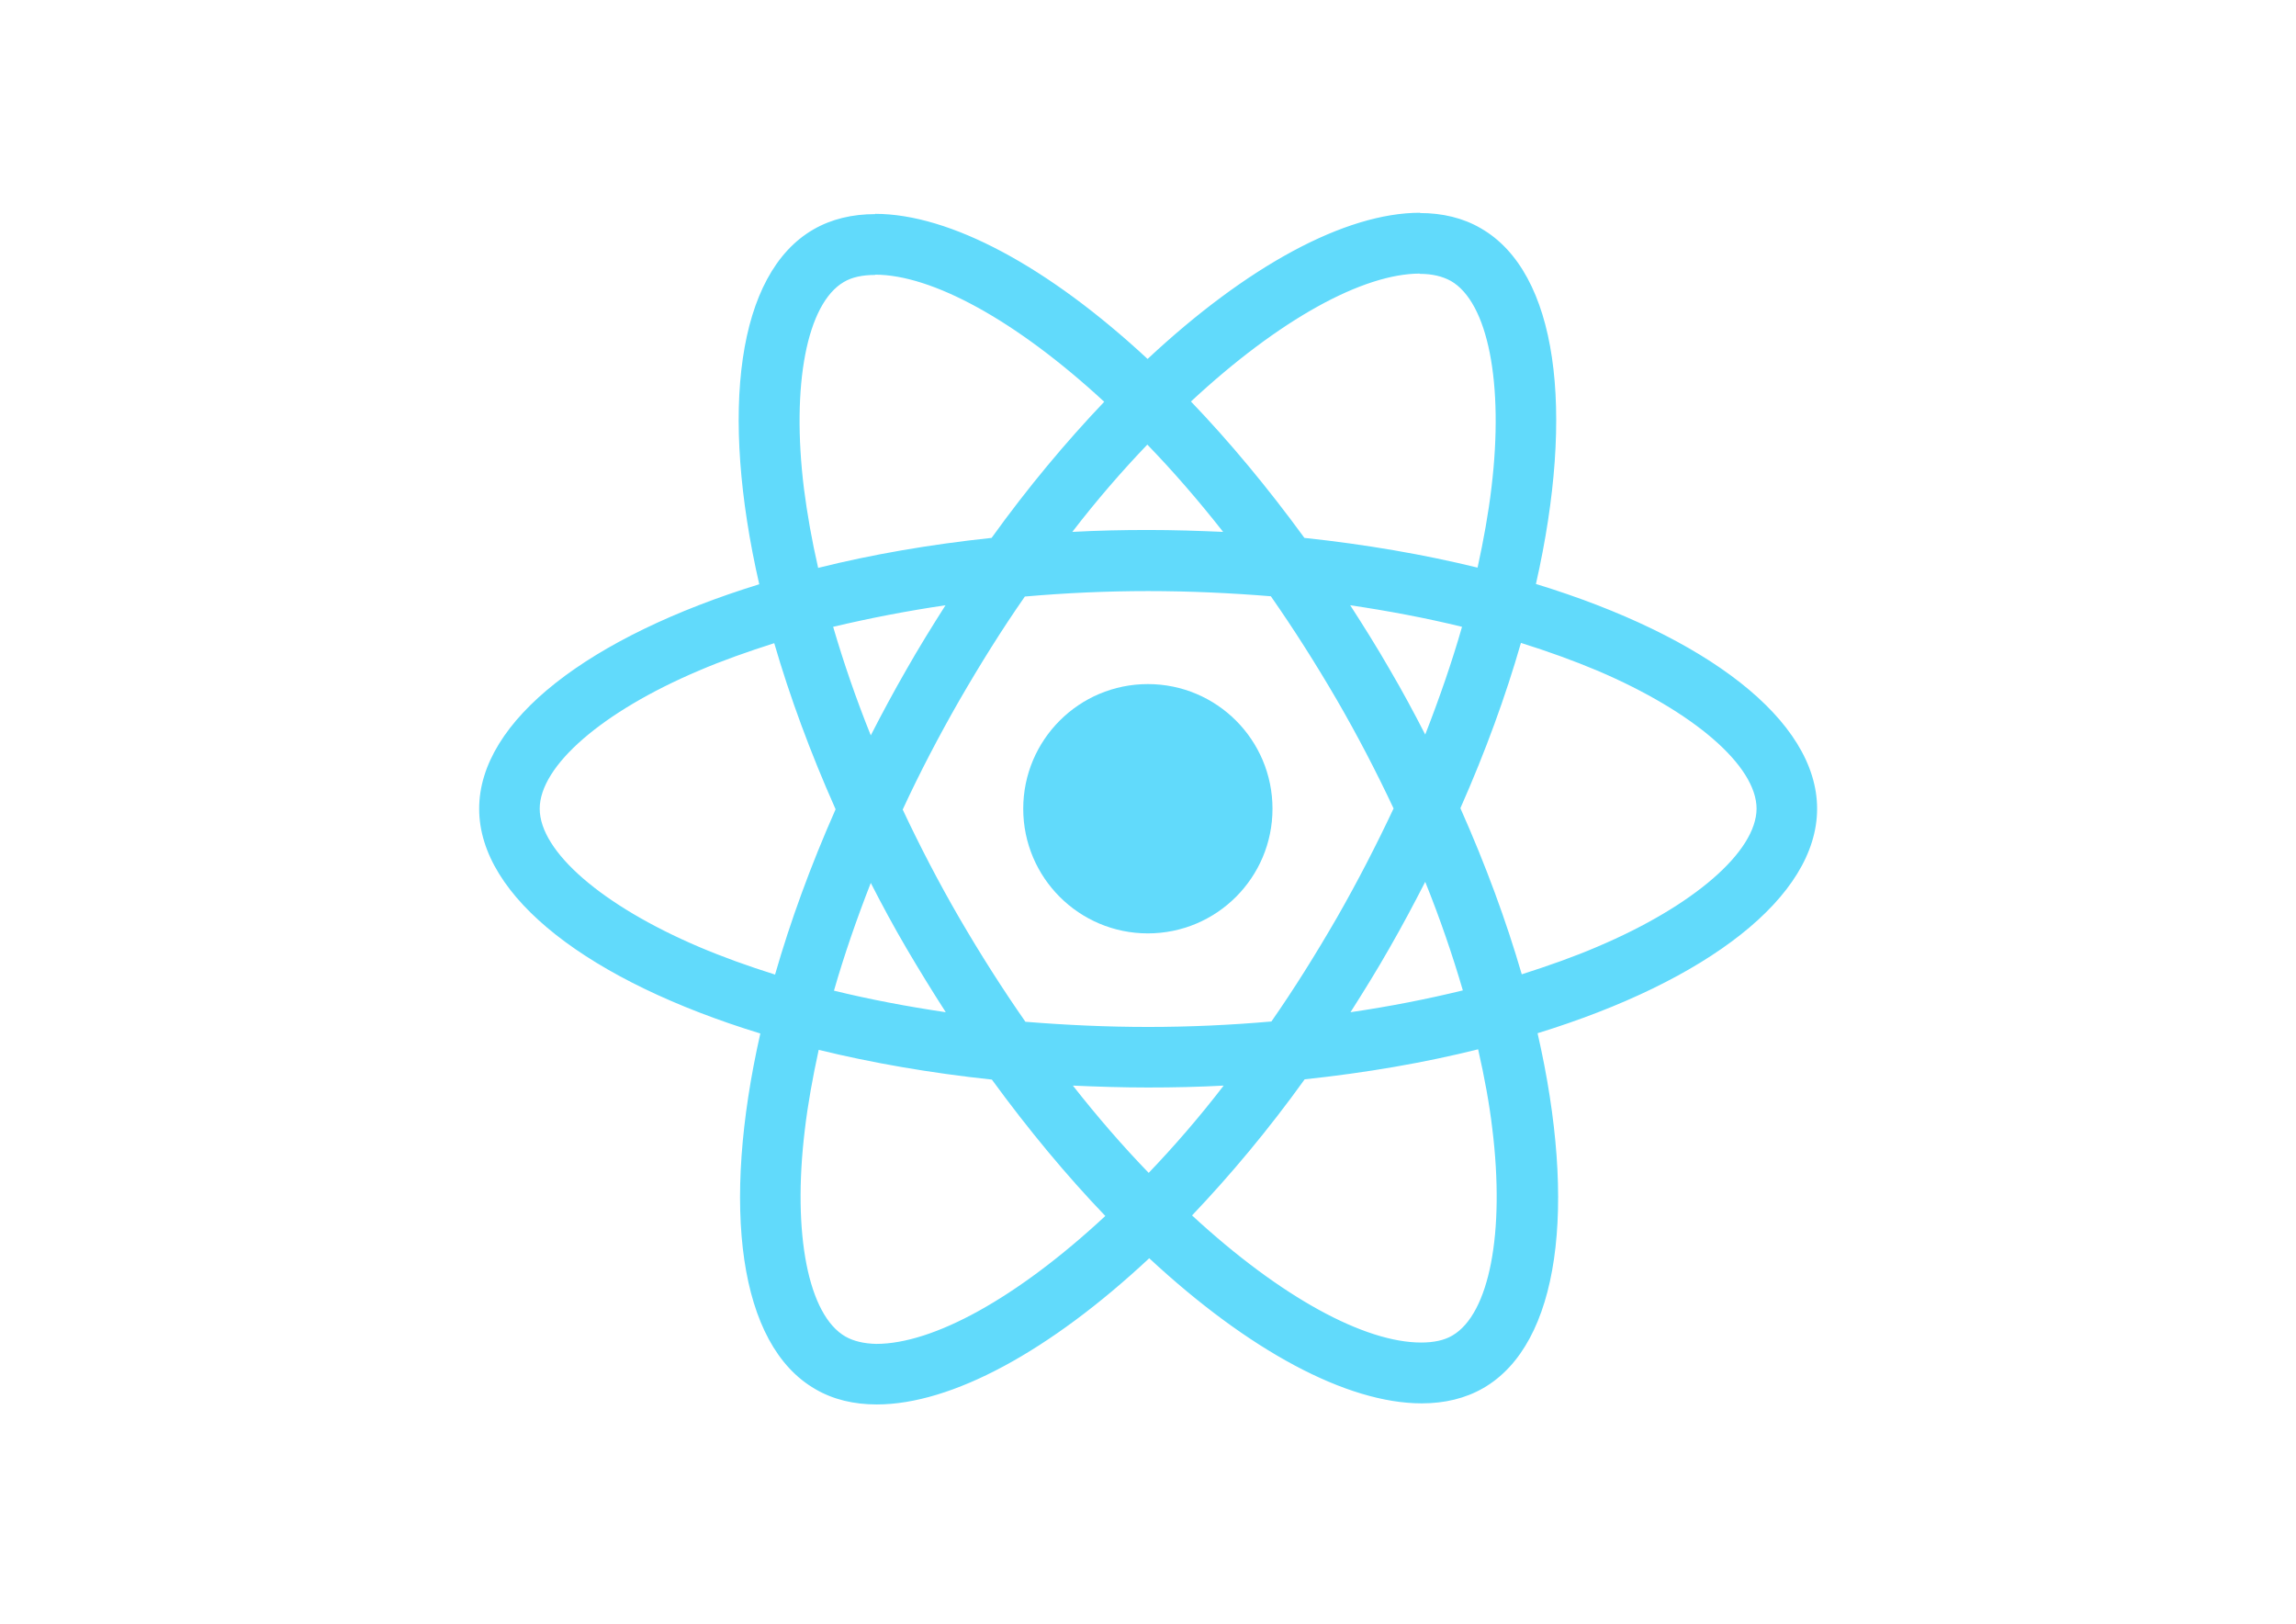
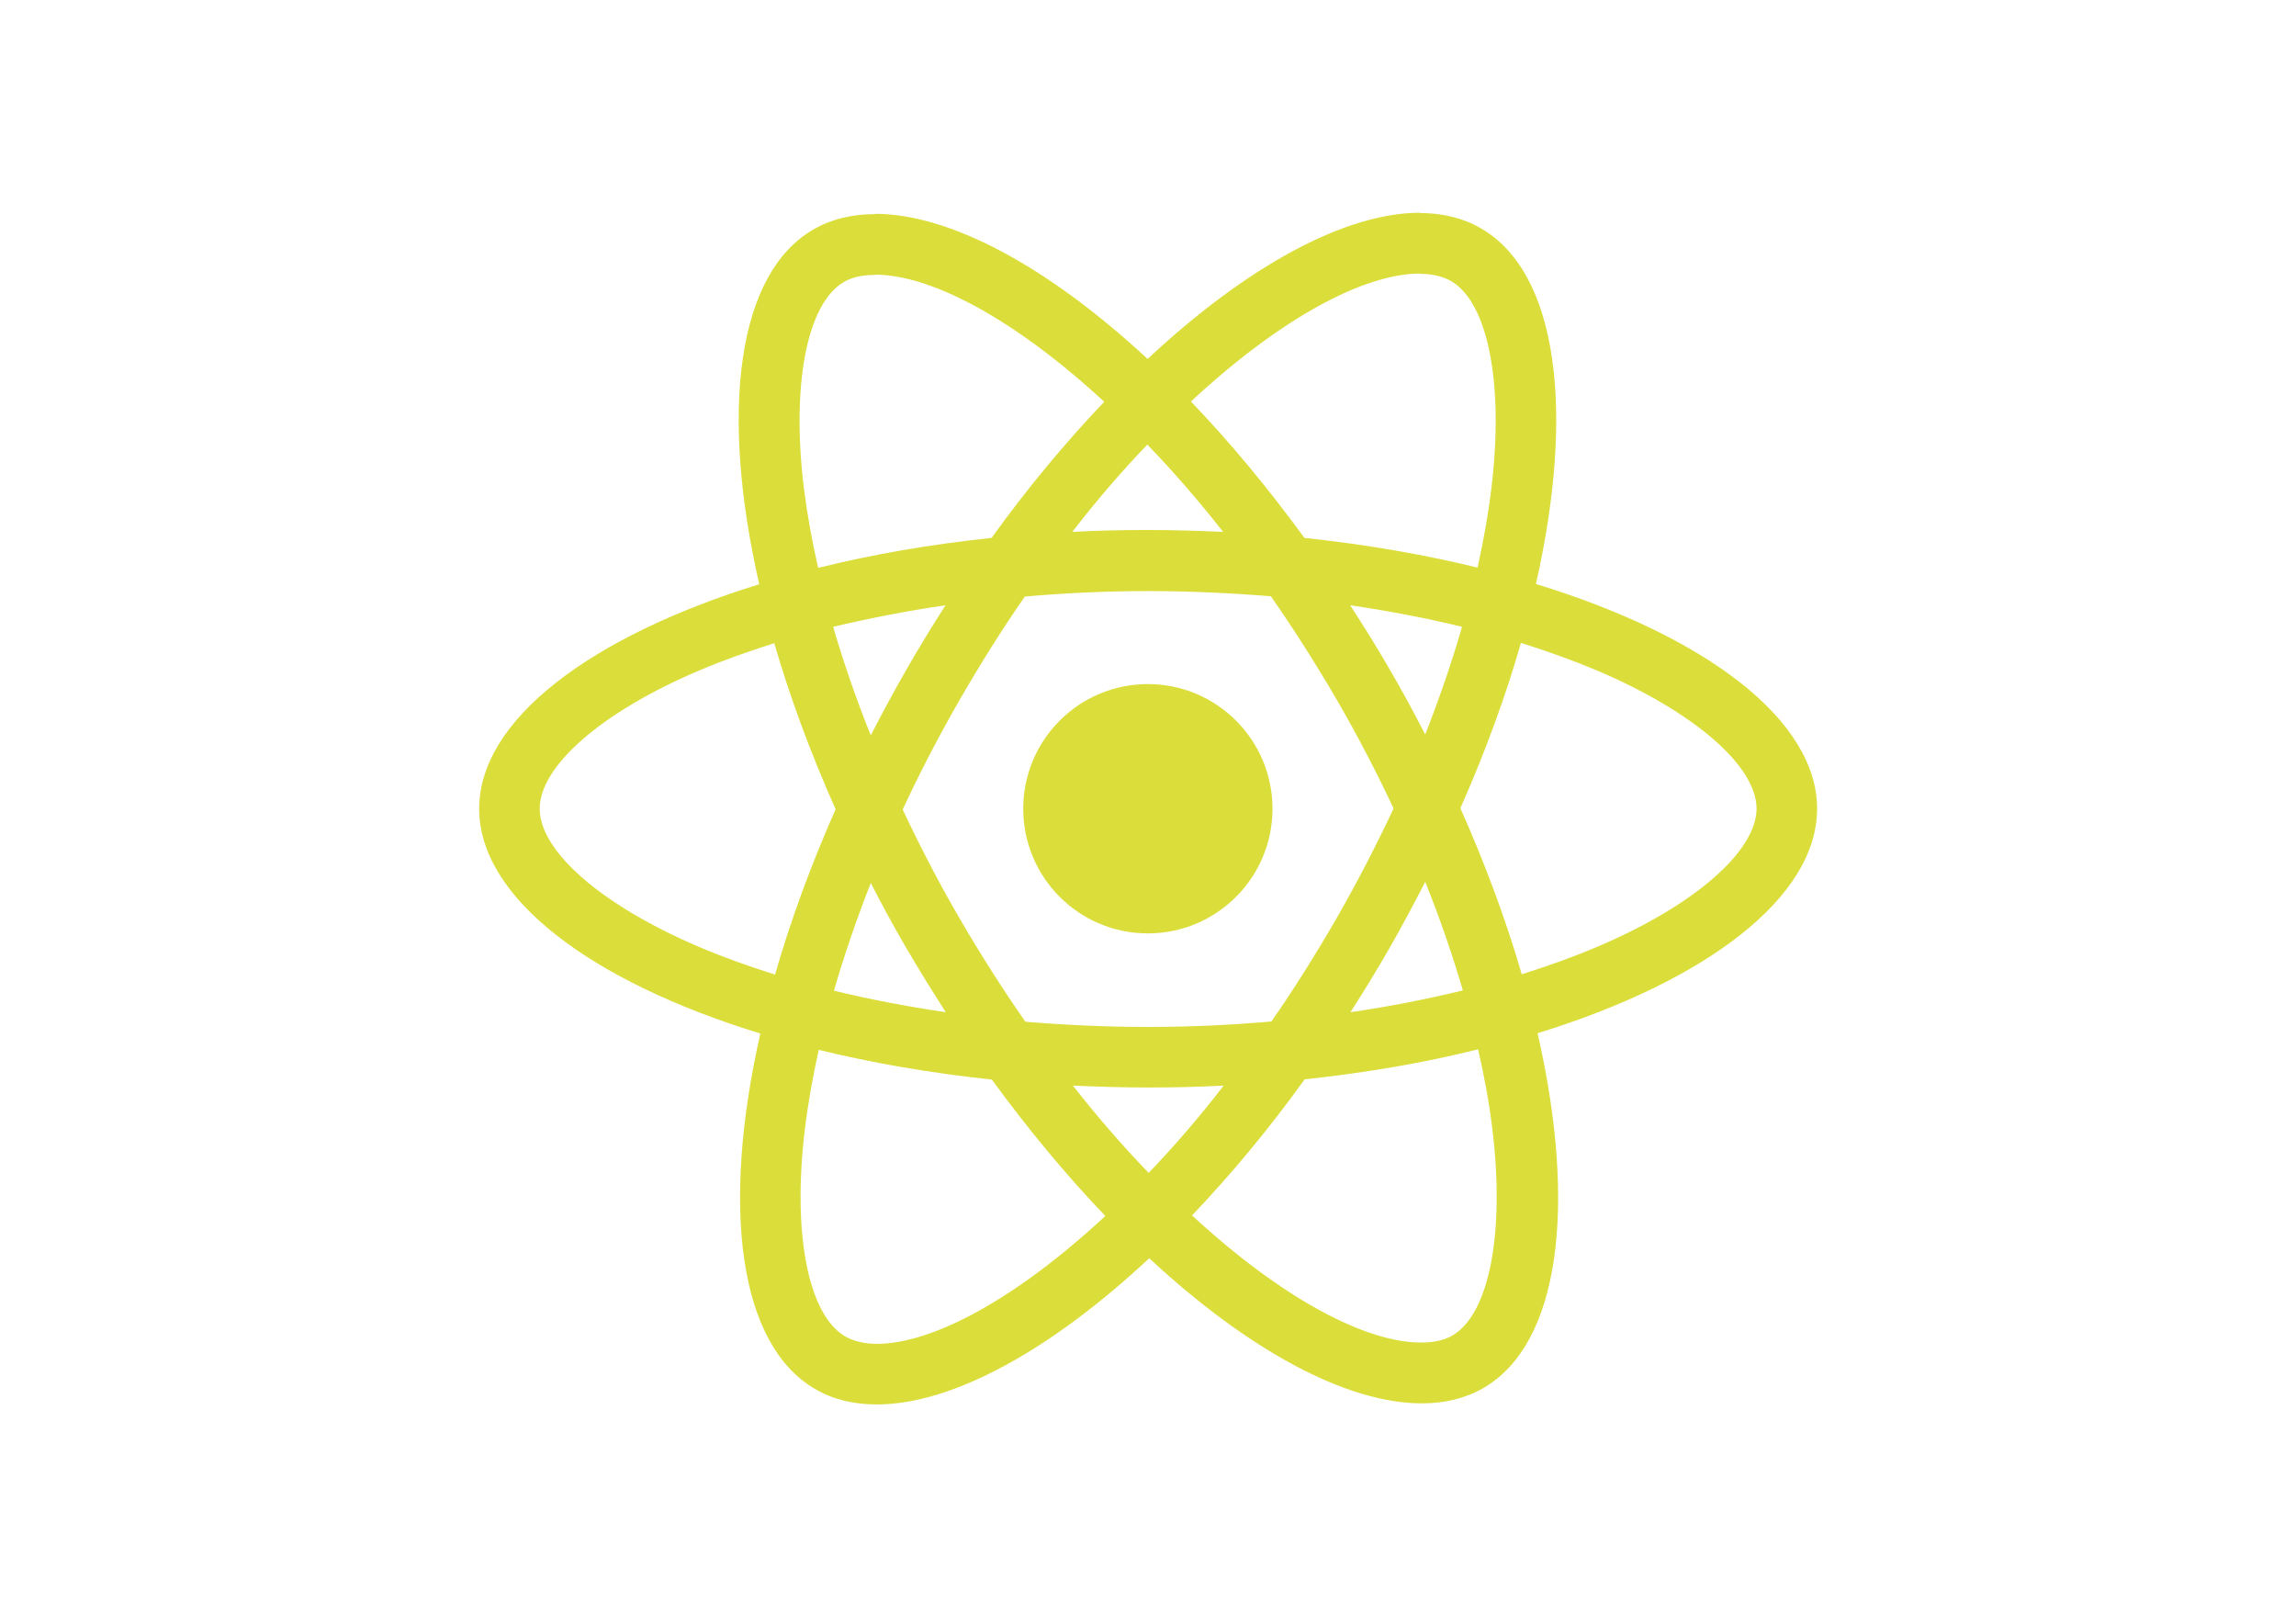
<svg xmlns="http://www.w3.org/2000/svg" viewBox="0 0 841.9 595.3">
-   <g fill="#61DAFB">
+   <g fill="#DBDE3A">
    <path d="M666.3 296.5c0-32.5-40.7-63.3-103.1-82.4 14.4-63.6 8-114.2-20.2-130.4-6.5-3.8-14.1-5.6-22.4-5.6v22.3c4.6 0 8.3.9 11.4 2.6 13.6 7.8 19.5 37.5 14.9 75.7-1.1 9.4-2.9 19.3-5.1 29.4-19.6-4.8-41-8.5-63.5-10.9-13.5-18.5-27.5-35.3-41.6-50 32.6-30.3 63.2-46.9 84-46.9V78c-27.5 0-63.5 19.6-99.9 53.6-36.4-33.8-72.4-53.2-99.9-53.2v22.3c20.7 0 51.4 16.5 84 46.6-14 14.7-28 31.4-41.3 49.9-22.6 2.4-44 6.1-63.6 11-2.3-10-4-19.7-5.2-29-4.7-38.2 1.1-67.9 14.6-75.8 3-1.8 6.9-2.6 11.5-2.6V78.5c-8.4 0-16 1.8-22.6 5.6-28.1 16.2-34.4 66.7-19.9 130.1-62.2 19.2-102.7 49.9-102.7 82.3 0 32.5 40.7 63.3 103.1 82.4-14.4 63.6-8 114.2 20.2 130.4 6.5 3.8 14.1 5.6 22.5 5.6 27.5 0 63.5-19.6 99.9-53.6 36.4 33.8 72.4 53.2 99.9 53.2 8.4 0 16-1.8 22.6-5.6 28.1-16.2 34.4-66.7 19.9-130.1 62-19.1 102.5-49.9 102.5-82.3zm-130.2-66.7c-3.7 12.9-8.3 26.2-13.5 39.5-4.1-8-8.4-16-13.1-24-4.6-8-9.5-15.8-14.4-23.4 14.2 2.1 27.9 4.7 41 7.9zm-45.8 106.5c-7.8 13.5-15.8 26.3-24.1 38.2-14.9 1.3-30 2-45.2 2-15.1 0-30.2-.7-45-1.9-8.3-11.9-16.4-24.6-24.2-38-7.6-13.1-14.5-26.4-20.8-39.8 6.2-13.4 13.2-26.8 20.7-39.9 7.8-13.5 15.8-26.3 24.1-38.2 14.9-1.3 30-2 45.2-2 15.1 0 30.2.7 45 1.9 8.3 11.9 16.4 24.6 24.2 38 7.6 13.1 14.5 26.4 20.8 39.8-6.3 13.4-13.2 26.8-20.7 39.9zm32.3-13c5.4 13.4 10 26.8 13.8 39.8-13.1 3.2-26.9 5.9-41.2 8 4.9-7.7 9.8-15.6 14.4-23.7 4.6-8 8.9-16.1 13-24.1zM421.2 430c-9.3-9.6-18.6-20.3-27.8-32 9 .4 18.2.7 27.5.7 9.4 0 18.7-.2 27.8-.7-9 11.7-18.3 22.4-27.5 32zm-74.4-58.9c-14.2-2.1-27.9-4.7-41-7.9 3.7-12.9 8.3-26.2 13.5-39.5 4.1 8 8.4 16 13.1 24 4.7 8 9.5 15.8 14.4 23.4zM420.7 163c9.3 9.6 18.6 20.3 27.8 32-9-.4-18.2-.7-27.5-.7-9.4 0-18.7.2-27.8.7 9-11.7 18.3-22.4 27.5-32zm-74 58.9c-4.9 7.7-9.8 15.6-14.4 23.7-4.6 8-8.9 16-13 24-5.4-13.4-10-26.8-13.8-39.8 13.1-3.1 26.9-5.8 41.2-7.9zm-90.5 125.2c-35.4-15.1-58.3-34.9-58.3-50.6 0-15.7 22.9-35.6 58.3-50.6 8.6-3.7 18-7 27.7-10.1 5.7 19.6 13.2 40 22.5 60.9-9.2 20.8-16.6 41.1-22.2 60.6-9.9-3.1-19.3-6.5-28-10.2zM310 490c-13.6-7.8-19.5-37.5-14.9-75.7 1.1-9.4 2.9-19.3 5.1-29.4 19.6 4.8 41 8.5 63.5 10.9 13.5 18.5 27.5 35.3 41.6 50-32.6 30.3-63.2 46.9-84 46.9-4.5-.1-8.3-1-11.3-2.7zm237.2-76.2c4.7 38.2-1.1 67.9-14.6 75.8-3 1.8-6.9 2.6-11.5 2.6-20.7 0-51.4-16.5-84-46.6 14-14.7 28-31.4 41.3-49.9 22.6-2.4 44-6.1 63.6-11 2.3 10.1 4.1 19.8 5.2 29.1zm38.5-66.7c-8.6 3.7-18 7-27.7 10.1-5.7-19.6-13.2-40-22.5-60.9 9.2-20.8 16.6-41.1 22.2-60.6 9.9 3.1 19.3 6.5 28.1 10.2 35.4 15.1 58.3 34.9 58.3 50.6-.1 15.7-23 35.6-58.4 50.6zM320.8 78.4z" />
    <circle cx="420.9" cy="296.5" r="45.7" />
    <path d="M520.5 78.1z" />
  </g>
</svg>
